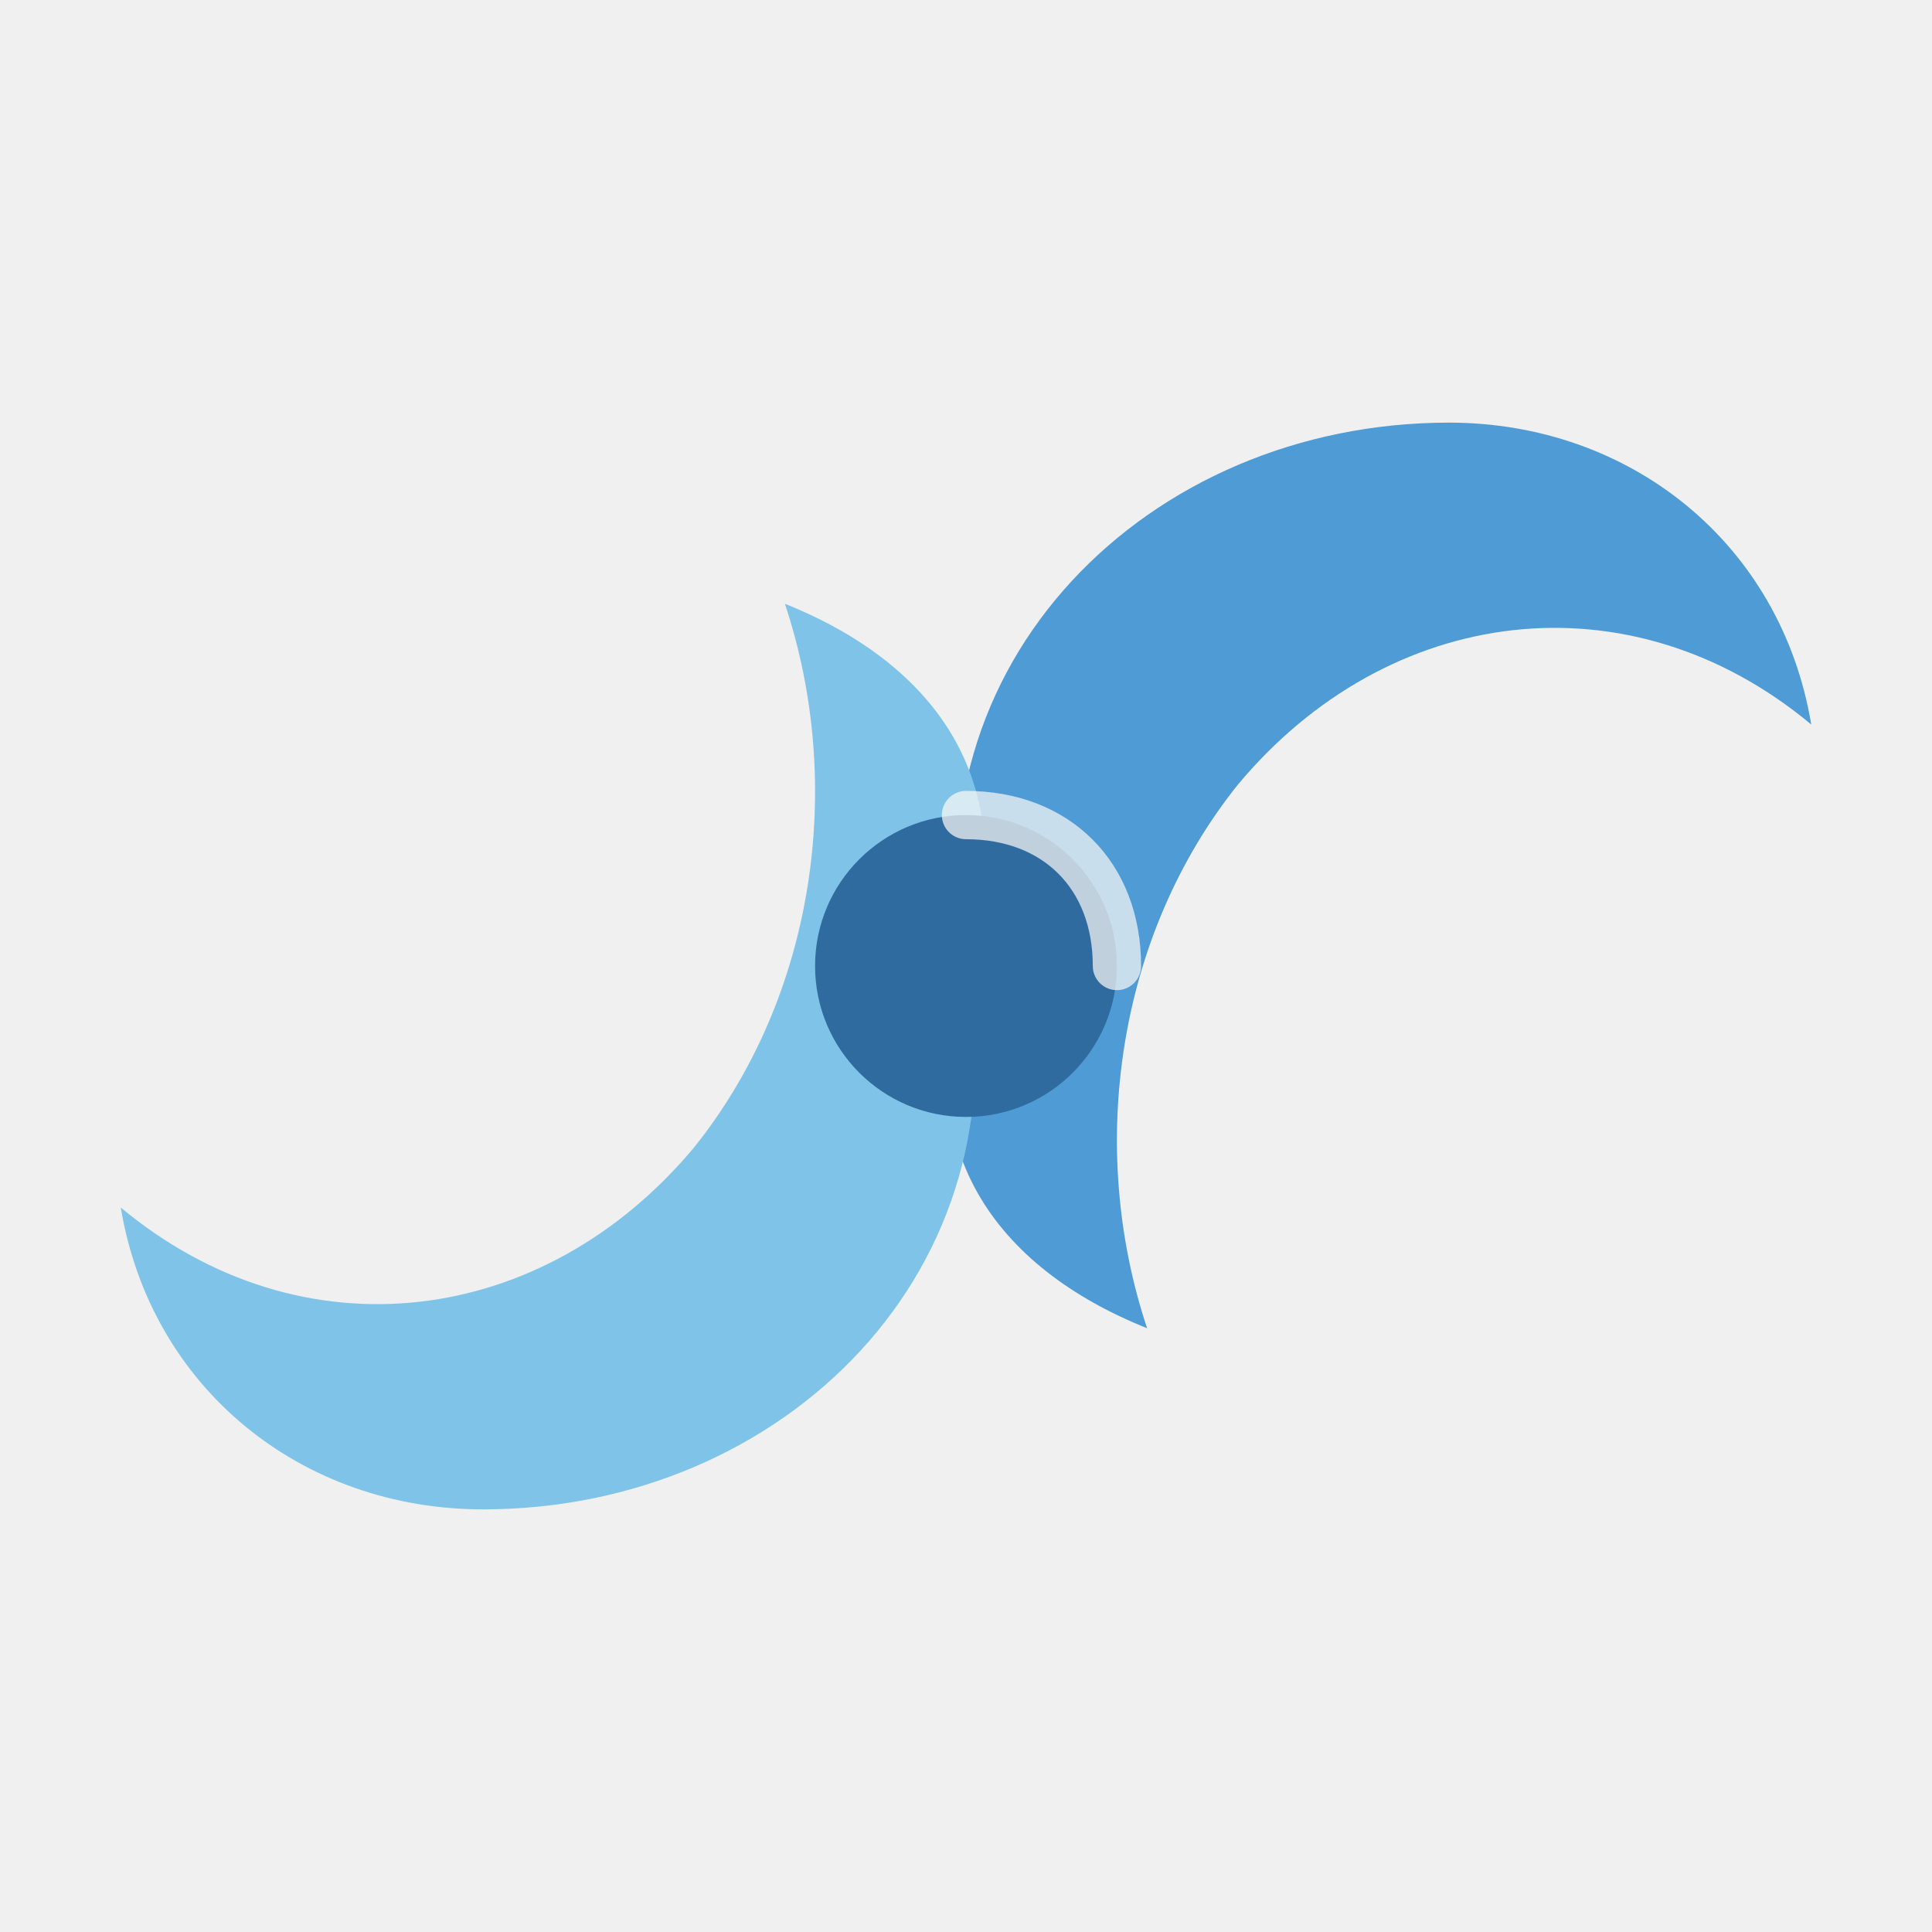
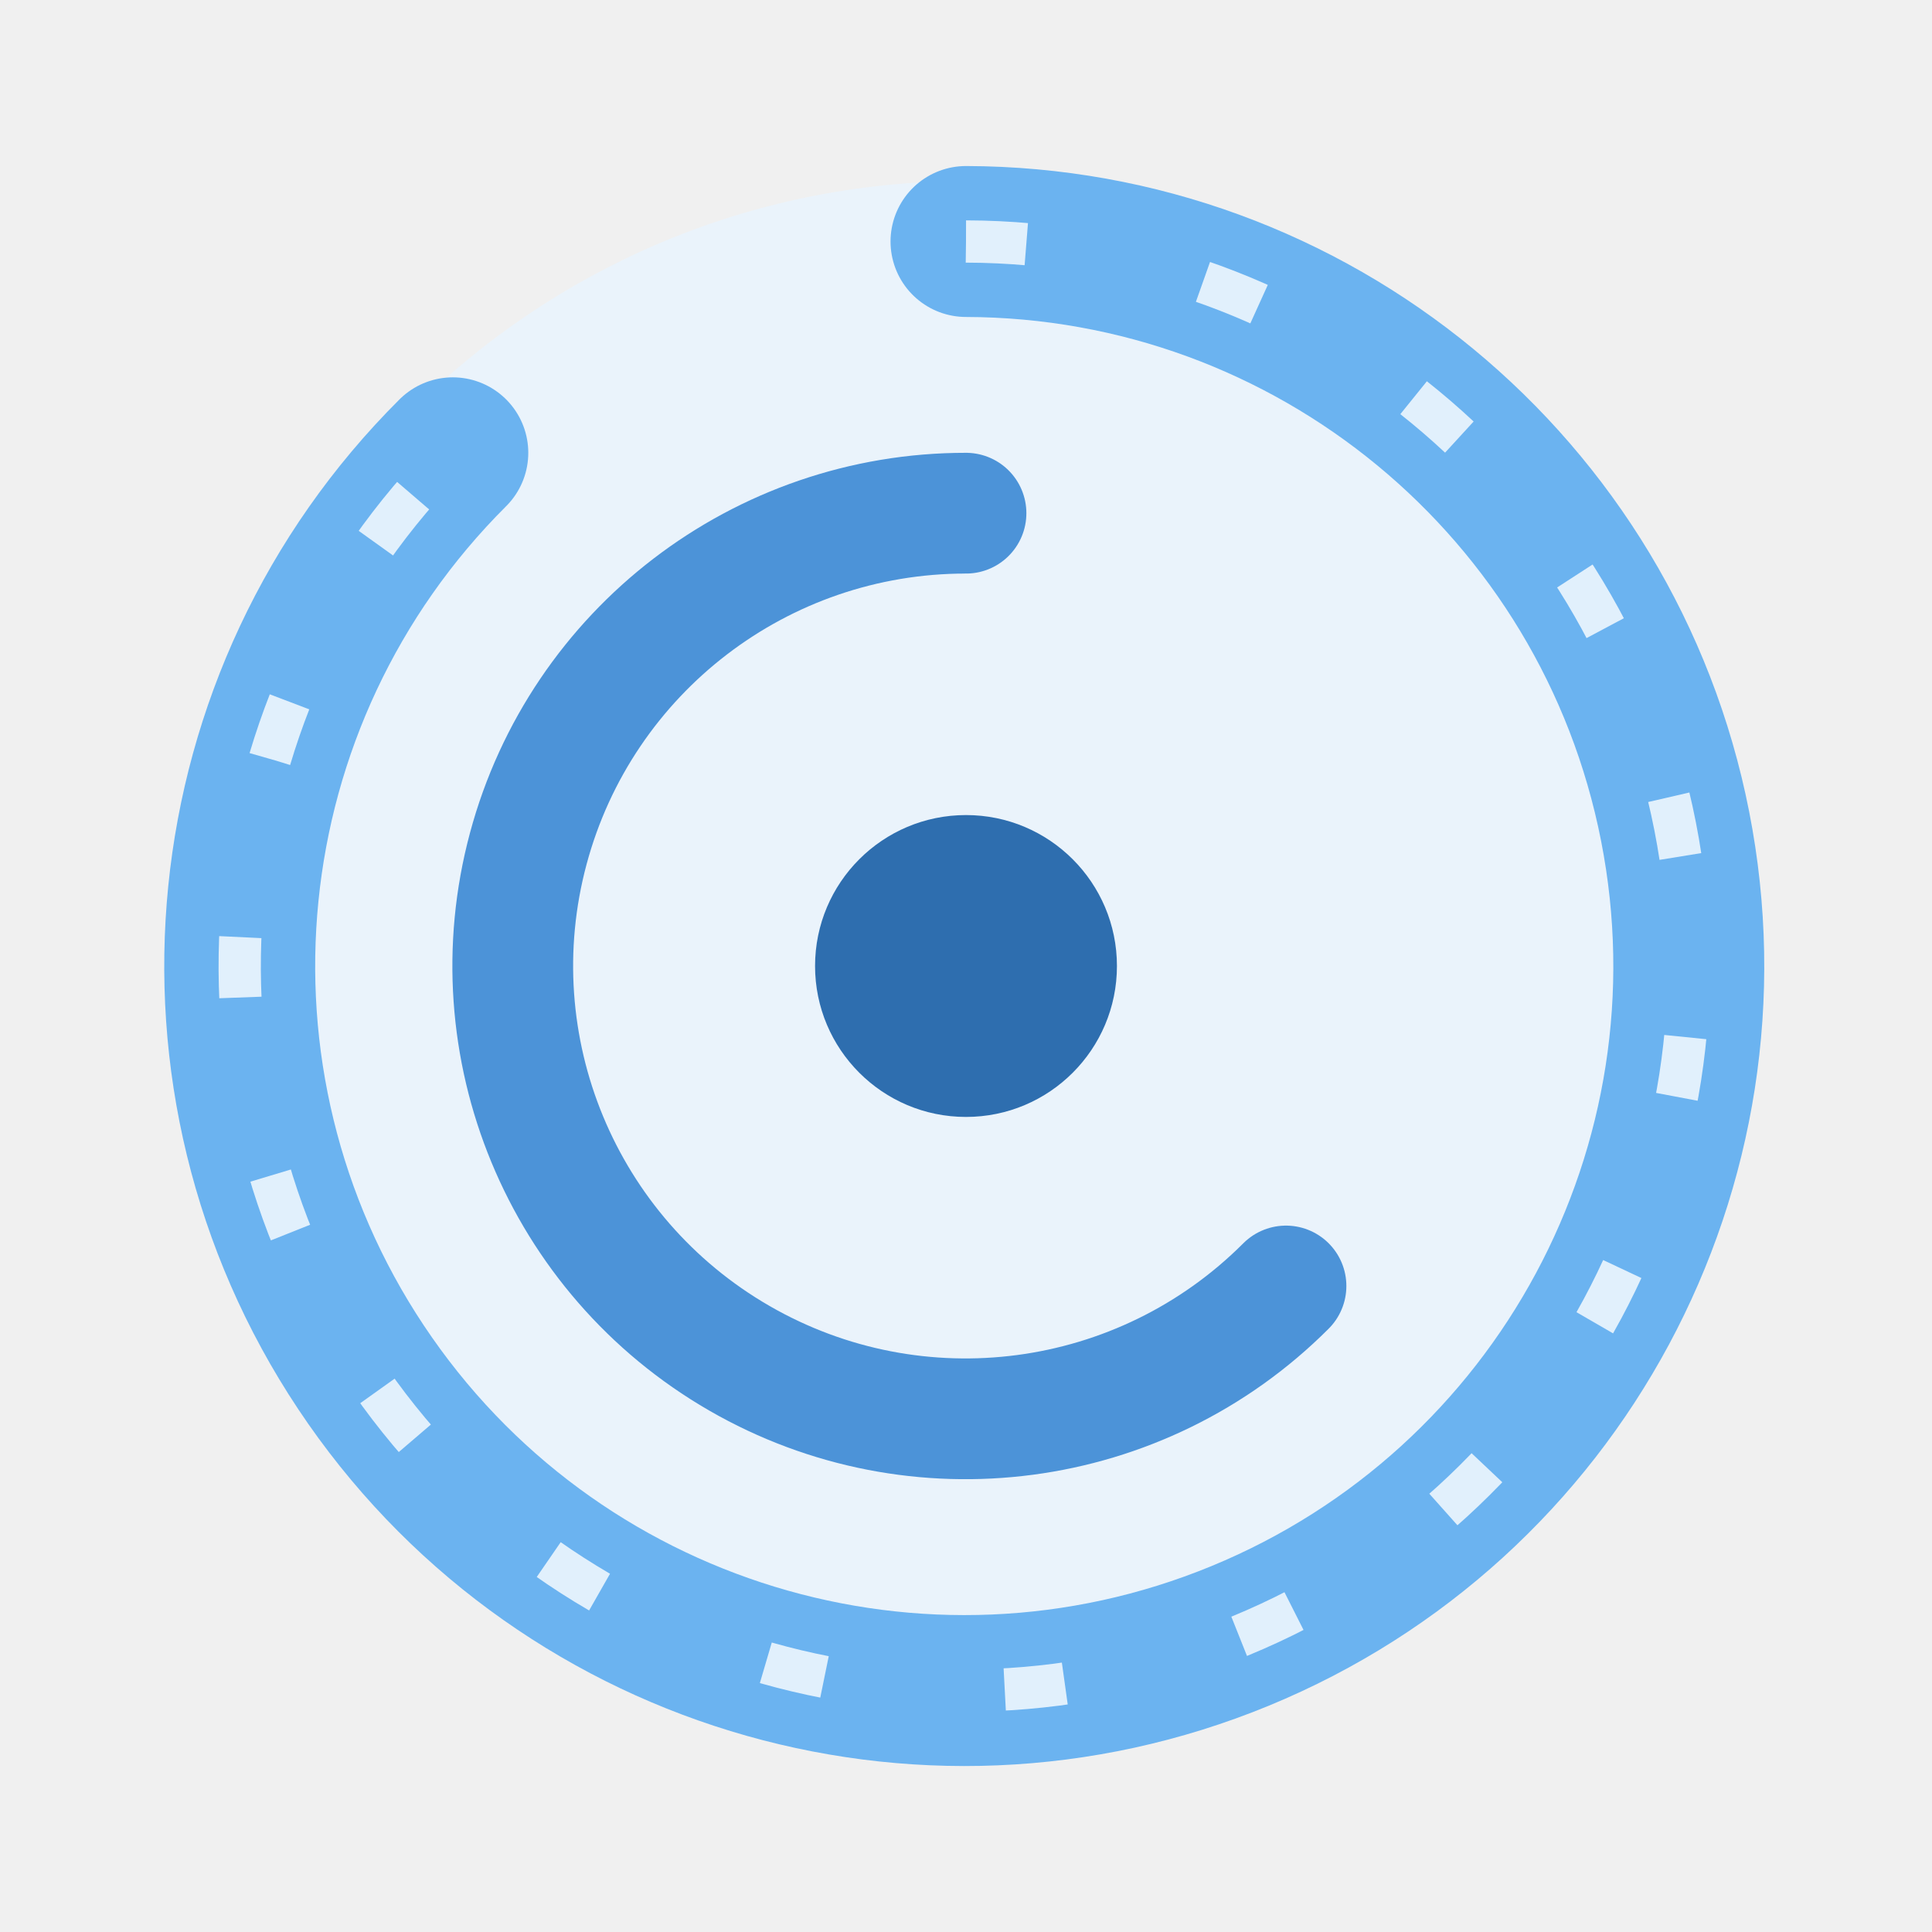
<svg xmlns="http://www.w3.org/2000/svg" viewBox="0 0 64 64" width="64" height="64">
-   <path d="M32 32c-2-10 6-18 16-18 6 0 11 4 12 10-6-5-14-4-19 2-4 5-5 12-3 18-5-2-8-6-6-12z" fill="#4E9BD6" />
-   <path d="M32 32c2 10-6 18-16 18-6 0-11-4-12-10 6 5 14 4 19-2 4-5 5-12 3-18 5 2 8 6 6 12z" fill="#7FC4E8" />
-   <circle cx="32" cy="32" r="5" fill="#2F6B9E" />
-   <path d="M32 27c3 0 5 2 5 5" stroke="#FDFBF7" stroke-width="1.6" fill="none" stroke-linecap="round" opacity=".7" />
+   <circle cx="32" cy="32" r="26" fill="#EAF3FB" />
+   <path d="M32 8a24 24 0 1 1-17 7" fill="none" stroke="#6BB3F0" stroke-width="5" stroke-linecap="round" />
+   <path d="M32 17a15 15 0 1 0 10.6 25.6" fill="none" stroke="#4C93D8" stroke-width="4" stroke-linecap="round" />
+   <circle cx="32" cy="32" r="5" fill="#2E6EAF" />
+   <path d="M32 8a24 24 0 1 1-17 7" fill="none" stroke="#FFFFFF" stroke-width="1.4" stroke-dasharray="2 6" opacity=".8" />
</svg>
